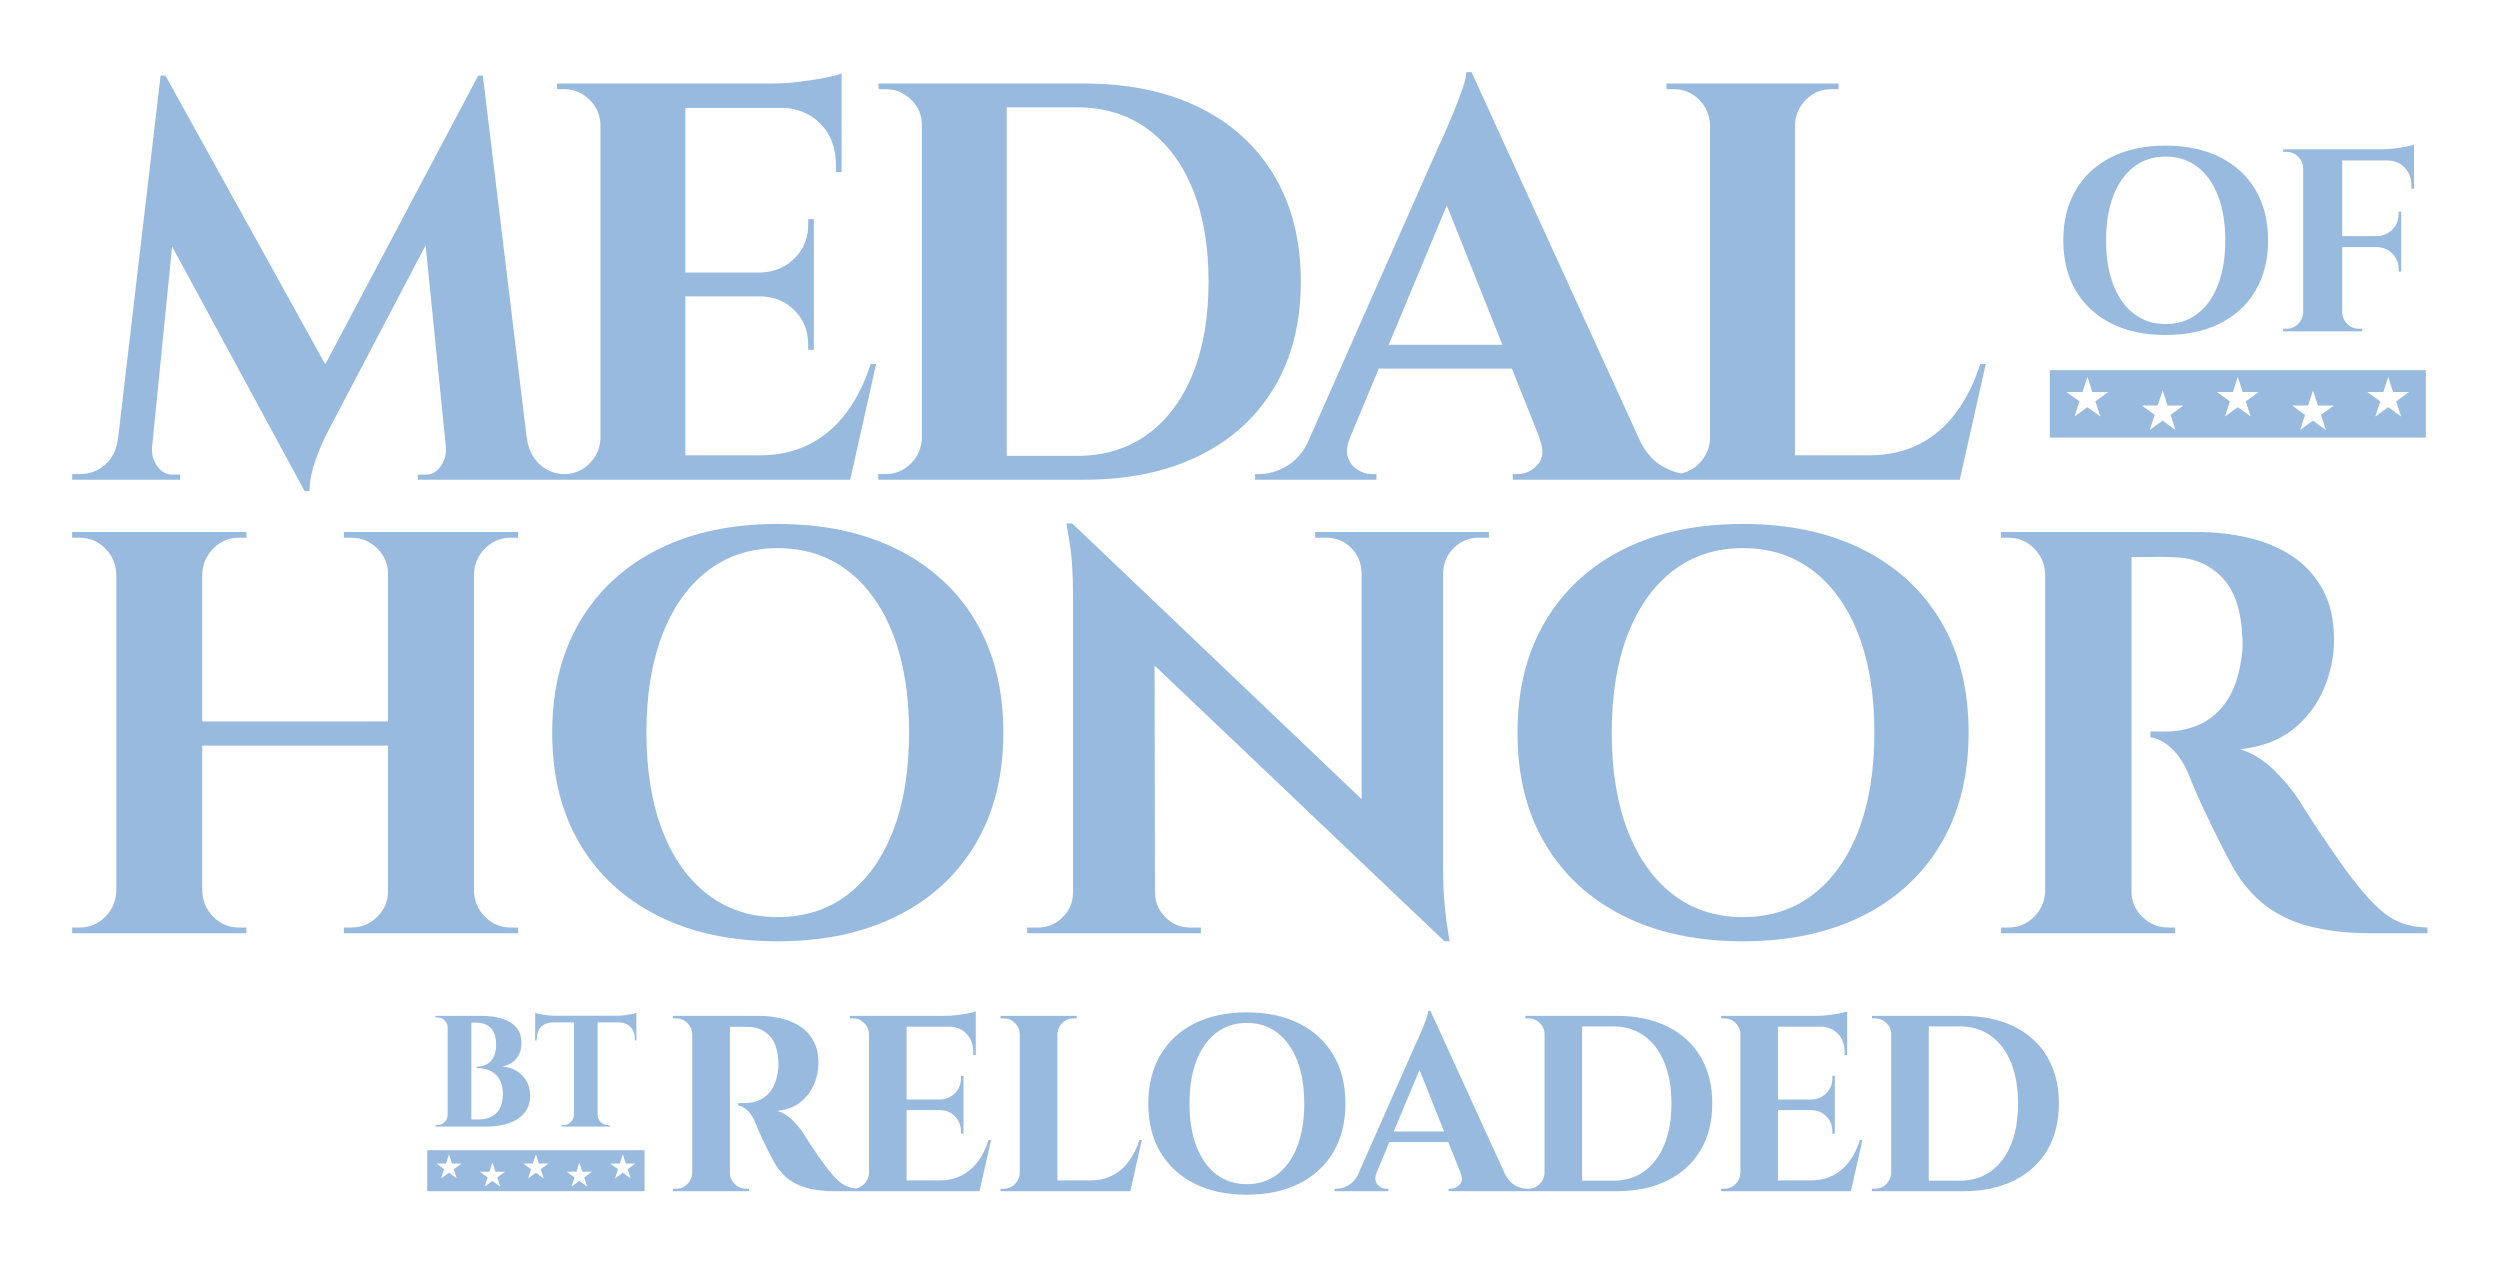
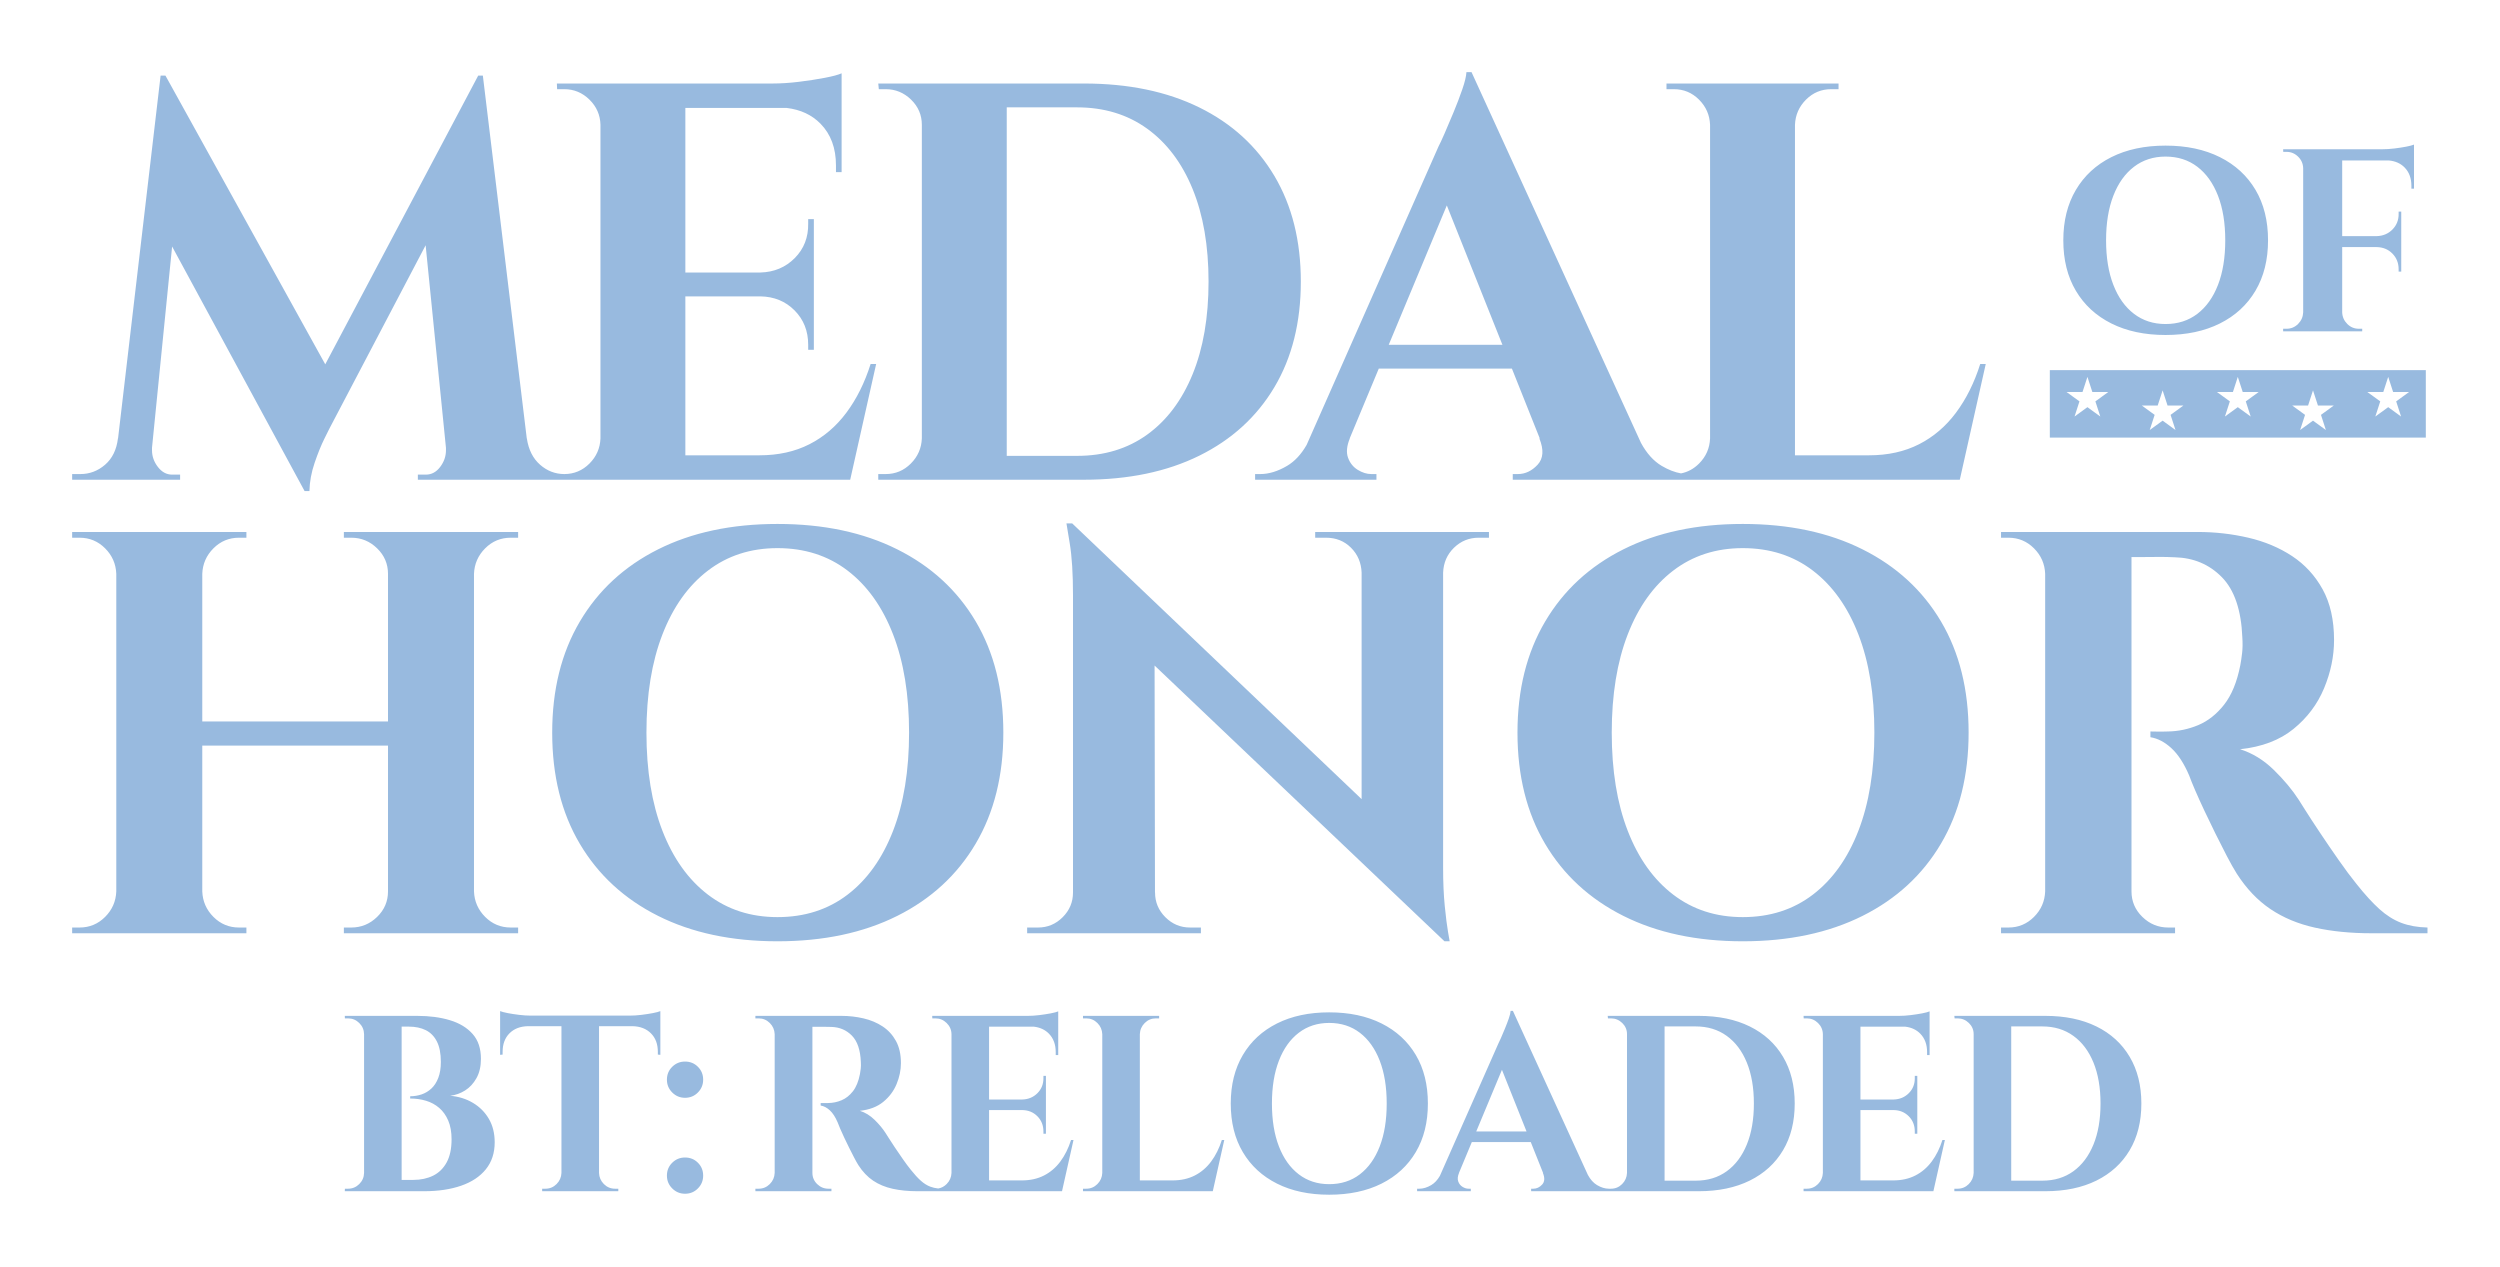
<svg xmlns="http://www.w3.org/2000/svg" viewBox="0 0 1386 702">
-   <path fill="#98badf" d="M431.03 290.48Q469.28 290.48 497.44 304.56Q525.59 318.63 540.92 344.5Q556.25 370.37 556.25 406.16Q556.25 441.77 540.92 467.73Q525.59 493.7 497.44 507.77Q469.28 521.85 431.03 521.85Q392.91 521.85 364.85 507.77Q336.79 493.7 321.46 467.83Q306.14 441.96 306.14 406.16Q306.14 370.56 321.46 344.6Q336.79 318.63 364.85 304.56Q392.91 290.48 431.03 290.48ZM966.19 290.48Q1004.44 290.48 1032.59 304.56Q1060.74 318.63 1076.07 344.5Q1091.4 370.37 1091.4 406.16Q1091.4 441.77 1076.07 467.73Q1060.74 493.7 1032.59 507.77Q1004.44 521.85 966.19 521.85Q928.06 521.85 900 507.77Q871.95 493.7 856.62 467.83Q841.29 441.96 841.29 406.16Q841.29 370.56 856.62 344.6Q871.95 318.63 900 304.56Q928.06 290.48 966.19 290.48ZM600.9 46.3Q637.91 46.3 664.89 59.57Q691.86 72.84 706.52 97.53Q721.18 122.23 721.18 156.13Q721.18 190.03 706.52 214.66Q691.86 239.3 664.89 252.63Q637.91 265.96 600.9 265.96H486.91V262.82H490.99Q499.15 262.82 504.95 257.01Q510.76 251.21 511.07 243.05V69.21Q511.07 61.05 505.11 55.24Q499.15 49.44 490.99 49.44H487.22L486.91 46.3ZM265.12 41.91H267.69L292.04 243.05H292.08Q293.5 252.46 299.41 257.64Q305.28 262.79 312.81 262.82L312.86 262.82L312.9 262.82Q321 262.79 326.78 257.01Q332.58 251.21 332.9 243.05V69.21Q332.7 61.05 326.8 55.24Q320.89 49.44 312.81 49.44H308.86L308.73 46.3H428.31Q435.21 46.3 442.9 45.36Q450.59 44.42 457.18 43.16Q463.77 41.91 466.59 40.65V95.43H463.46V91.69Q463.46 77.3 454.88 68.57Q447.68 61.23 436.14 59.84H379.96V151.08H421.57Q432.98 150.77 440.62 143.08Q448.25 135.38 448.06 123.96V121.48H451.2V193.92H448.06V191.12Q448.06 179.7 440.52 172.1Q432.98 164.5 421.57 164.31H379.96V252.42H421.03Q436.71 252.42 448.74 246.29Q460.78 240.16 469.27 228.74Q477.77 217.33 482.67 201.79H485.74L471.35 265.96H231.66V263.13H236.11Q240.79 263.13 244.01 258.9Q247.24 254.66 247.24 249.64V248.29L235.97 135.97L182.64 237.58L179.89 243.11Q177.14 248.63 174.43 256.58Q171.71 264.52 171.55 272.26H168.87L95.42 136.66L84.27 248.23V249.64Q84.27 254.66 87.55 258.9Q90.83 263.13 95.39 263.13H99.85V265.96H40V262.82H44.56Q52.27 262.82 58.26 257.64Q64.25 252.46 65.39 243.05H65.45L89.04 41.91H91.72L180.32 201.98ZM815.82 40 909.76 245.54Q914.5 254.27 921.23 258.27Q926.7 261.52 931.95 262.45Q937.6 261.35 941.94 257.01Q947.75 251.21 948.06 243.05V69.21Q947.75 61.05 941.94 55.24Q936.14 49.44 927.98 49.44H923.9V46.3H1019.29V49.44H1015.21Q1007.06 49.44 1001.25 55.24Q995.45 61.05 995.13 69.21V252.42H1036.19Q1051.87 252.42 1063.91 246.29Q1075.95 240.16 1084.44 228.74Q1092.94 217.33 1097.84 201.79H1100.9L1086.51 265.96H838.67V262.82H841.49Q847.64 262.82 852.45 257.64Q857.25 252.46 853.42 243.05H853.64L838.21 204.37H764.39L748.27 243.05H748.35Q745.77 249.33 747.34 253.72Q748.91 258.11 752.71 260.47Q756.51 262.82 760.27 262.82H763.1V265.96H695.83V262.82H698.66Q705.87 262.82 713.56 258.27Q719.89 254.53 724.4 246.65L797.57 81.08Q798.52 79.37 800.82 74.11Q803.12 68.86 805.85 62.26Q808.59 55.66 810.69 49.56Q812.8 43.46 812.99 40ZM431.03 508.45Q453.61 508.45 469.93 495.97Q486.25 483.49 495.12 460.62Q503.99 437.75 503.99 406.16Q503.99 374.58 495.12 351.71Q486.25 328.84 469.93 316.36Q453.61 303.88 431.03 303.88Q408.77 303.88 392.45 316.36Q376.13 328.84 367.26 351.71Q358.39 374.58 358.39 406.16Q358.39 437.75 367.26 460.62Q376.13 483.49 392.45 495.97Q408.77 508.45 431.03 508.45ZM966.19 508.45Q988.76 508.45 1005.08 495.97Q1021.41 483.49 1030.28 460.62Q1039.15 437.75 1039.15 406.16Q1039.15 374.58 1030.28 351.71Q1021.41 328.84 1005.08 316.36Q988.76 303.88 966.19 303.88Q943.93 303.88 927.61 316.36Q911.29 328.84 902.42 351.71Q893.55 374.58 893.55 406.16Q893.55 437.75 902.42 460.62Q911.29 483.49 927.61 495.97Q943.93 508.45 966.19 508.45ZM64.47 494.2V318.13Q64.15 309.87 58.27 303.99Q52.39 298.11 44.13 298.11H40V294.93H136.61V298.11H132.48Q124.22 298.11 118.34 303.99Q112.46 309.87 112.14 318.13V399.97H215.11V318.13Q215.11 309.87 209.07 303.99Q203.03 298.11 194.77 298.11H190.64V294.93H287.25V298.11H283.12Q274.86 298.11 268.98 303.99Q263.1 309.87 262.78 318.13V494.2Q263.1 502.46 268.98 508.34Q274.86 514.22 283.12 514.22H287.25V517.4H190.64V514.22H194.77Q203.03 514.22 209.07 508.34Q215.11 502.46 215.11 494.2V413.36H112.14V494.2Q112.46 502.46 118.34 508.34Q124.22 514.22 132.48 514.22H136.61V517.4H40V514.22H44.13Q52.39 514.22 58.27 508.34Q64.15 502.46 64.47 494.2ZM1133.84 494.2V318.13Q1133.52 309.87 1127.64 303.99Q1121.76 298.11 1113.5 298.11H1109.37V294.93H1218.52Q1232.82 294.93 1246.45 298.1Q1260.07 301.27 1270.72 308.28Q1281.37 315.3 1287.68 326.74Q1294 338.19 1294 354.87Q1294 368.2 1288.49 381.51Q1282.98 394.81 1271.51 404.13Q1260.05 413.45 1241.9 415.38Q1252.13 418.57 1260.61 426.85Q1269.08 435.13 1274.43 443.42Q1274.82 443.99 1278.04 449.13Q1281.27 454.27 1286.25 461.72Q1291.22 469.17 1296.54 476.78Q1301.86 484.4 1306.44 490.06Q1313.37 498.79 1319.15 504Q1324.93 509.21 1331.24 511.62Q1337.55 514.02 1345.8 514.22V517.4H1314.81Q1297.49 517.4 1283.47 514.3Q1269.45 511.2 1258.76 504.01Q1248.08 496.82 1240.1 484.41Q1237.6 480.44 1234.56 474.59Q1231.53 468.75 1228.25 462.16Q1224.98 455.57 1222.06 449.33Q1219.13 443.1 1216.93 437.99Q1214.73 432.88 1213.71 430Q1209.41 419.93 1203.83 414.8Q1198.26 409.67 1192.19 408.71V405.53Q1192.96 405.53 1195.86 405.59Q1198.76 405.65 1201.89 405.53Q1210.54 405.4 1218.66 402.02Q1226.77 398.64 1233.04 390.68Q1239.3 382.73 1242.02 368.81Q1242.58 365.89 1243.03 362Q1243.47 358.11 1243.15 353.41Q1242.25 330.64 1231.8 319.99Q1221.35 309.34 1205.67 308.96Q1201.21 308.71 1195.98 308.77Q1190.76 308.84 1186.52 308.84H1181.7V494.2Q1181.7 502.46 1187.74 508.34Q1193.78 514.22 1202.04 514.22H1205.85V517.4H1109.37V514.22H1113.5Q1121.76 514.22 1127.64 508.34Q1133.52 502.46 1133.84 494.2ZM594.42 290.17 754.88 443.04V317.5Q754.57 309.23 749.01 303.67Q743.44 298.11 735.18 298.11H729.14V294.93H825.48V298.11H819.76Q811.82 298.11 806.09 303.67Q800.37 309.23 800.06 317.5V481.17Q800.06 493.07 800.98 502.35Q801.91 511.63 802.8 516.74L803.69 521.85H800.83L640.1 368.97L640.32 494.83H640.36Q640.36 502.78 646.08 508.5Q651.8 514.22 659.75 514.22H665.78V517.4H569.45V514.22H575.48Q583.43 514.22 589.15 508.5Q594.87 502.78 594.87 494.83V329.89Q594.87 312.14 593.05 301.15L591.24 290.17ZM558.14 59.52V252.73H597.09Q619.7 252.73 636.01 240.94Q652.31 229.15 661.17 207.51Q670.02 185.87 670.02 156.13Q670.02 126.38 661.17 104.74Q652.31 83.1 635.94 71.31Q619.58 59.52 597.09 59.52ZM793.03 560.41 834.6 651.37Q836.7 655.24 839.68 657.01Q843.06 659.02 846.26 659.02H847.4Q851.01 659.02 853.58 656.45Q856.15 653.88 856.29 650.27V573.33Q856.29 569.72 853.65 567.15Q851.01 564.59 847.4 564.59H845.74L845.6 563.2H896.05Q912.43 563.2 924.36 569.07Q936.3 574.94 942.79 585.87Q949.28 596.8 949.28 611.8Q949.28 626.81 942.79 637.71Q936.3 648.61 924.36 654.51Q912.43 660.41 896.05 660.41H803.14V659.02H804.39Q807.11 659.02 809.24 656.73Q811.36 654.44 809.67 650.27H809.76L802.94 633.15H770.27L763.13 650.27H763.17Q762.03 653.05 762.72 654.99Q763.42 656.94 765.1 657.98Q766.78 659.02 768.45 659.02H769.69V660.41H739.93V659.02H741.18Q744.37 659.02 747.77 657.01Q750.57 655.35 752.57 651.86L784.95 578.59Q785.37 577.83 786.39 575.51Q787.41 573.18 788.62 570.26Q789.83 567.34 790.76 564.64Q791.69 561.94 791.78 560.41ZM1200.58 80.73Q1217.93 80.73 1230.71 87.12Q1243.49 93.51 1250.44 105.24Q1257.4 116.98 1257.4 133.23Q1257.4 149.38 1250.44 161.17Q1243.49 172.95 1230.71 179.33Q1217.93 185.72 1200.58 185.72Q1183.28 185.72 1170.54 179.33Q1157.81 172.95 1150.86 161.21Q1143.9 149.47 1143.9 133.23Q1143.9 117.07 1150.86 105.29Q1157.81 93.51 1170.54 87.12Q1183.28 80.73 1200.58 80.73ZM691.19 561.25Q707.9 561.25 720.2 567.4Q732.51 573.55 739.21 584.86Q745.9 596.16 745.9 611.8Q745.9 627.36 739.21 638.71Q732.51 650.05 720.2 656.2Q707.9 662.35 691.19 662.35Q674.53 662.35 662.27 656.2Q650.01 650.05 643.31 638.75Q636.61 627.45 636.61 611.8Q636.61 596.24 643.31 584.9Q650.01 573.55 662.27 567.4Q674.53 561.25 691.19 561.25ZM1088.23 563.2Q1104.6 563.2 1116.54 569.07Q1128.48 574.94 1134.97 585.87Q1141.45 596.8 1141.45 611.8Q1141.45 626.81 1134.97 637.71Q1128.48 648.61 1116.54 654.51Q1104.6 660.41 1088.23 660.41H1037.78V659.02H1039.58Q1043.19 659.02 1045.76 656.45Q1048.33 653.88 1048.47 650.27V573.33Q1048.47 569.72 1045.83 567.15Q1043.19 564.59 1039.58 564.59H1037.92L1037.78 563.2ZM1136.42 205.2H1344.87V242.59H1136.42ZM549.43 632.01 543.07 660.41H462.85Q455.28 660.41 449.15 659.05Q443.02 657.7 438.35 654.56Q433.68 651.42 430.2 645.99Q429.11 644.26 427.78 641.7Q426.45 639.15 425.02 636.27Q423.59 633.39 422.31 630.67Q421.04 627.94 420.07 625.71Q419.11 623.48 418.67 622.22Q416.79 617.82 414.35 615.58Q411.92 613.33 409.26 612.91V611.52Q409.6 611.52 410.87 611.55Q412.13 611.58 413.5 611.52Q417.28 611.47 420.83 609.99Q424.38 608.51 427.11 605.04Q429.85 601.56 431.04 595.48Q431.28 594.21 431.48 592.5Q431.67 590.8 431.53 588.75Q431.14 578.8 426.57 574.15Q422 569.49 415.15 569.33Q413.21 569.22 410.92 569.25Q408.64 569.27 406.79 569.27H404.68V650.27Q404.68 653.88 407.32 656.45Q409.96 659.02 413.57 659.02H415.23V660.41H373.07V659.02H374.88Q378.49 659.02 381.06 656.45Q383.63 653.88 383.77 650.27V573.33Q383.63 569.72 381.06 567.15Q378.49 564.59 374.88 564.59H373.07V563.2H420.77Q427.02 563.2 432.97 564.58Q438.93 565.96 443.58 569.03Q448.23 572.09 450.99 577.1Q453.75 582.1 453.75 589.39Q453.75 595.21 451.34 601.03Q448.94 606.84 443.93 610.91Q438.92 614.99 430.99 615.83Q435.45 617.22 439.16 620.84Q442.86 624.46 445.2 628.08Q445.37 628.33 446.78 630.58Q448.19 632.82 450.36 636.08Q452.54 639.33 454.86 642.66Q457.19 645.99 459.19 648.46Q462.22 652.28 464.74 654.55Q467.27 656.83 470.02 657.88Q472.01 658.64 474.44 658.9Q477.08 658.46 479.09 656.45Q481.65 653.88 481.79 650.27V573.33Q481.71 569.72 479.1 567.15Q476.48 564.59 472.91 564.59H471.16L471.1 563.2H524.02Q527.08 563.2 530.48 562.78Q533.88 562.36 536.8 561.81Q539.71 561.25 540.96 560.7V584.94H539.57V583.28Q539.57 576.92 535.78 573.05Q532.59 569.8 527.48 569.19H502.62V609.57H521.03Q526.09 609.43 529.47 606.03Q532.84 602.62 532.76 597.57V596.47H534.15V628.53H532.76V627.29Q532.76 622.23 529.42 618.87Q526.09 615.51 521.03 615.42H502.62V654.42H520.8Q527.74 654.42 533.06 651.7Q538.39 648.99 542.15 643.94Q545.91 638.89 548.08 632.01ZM1200.58 179.64Q1210.82 179.64 1218.23 173.98Q1225.63 168.32 1229.66 157.94Q1233.68 147.56 1233.68 133.23Q1233.68 118.89 1229.66 108.51Q1225.63 98.14 1218.23 92.47Q1210.82 86.81 1200.58 86.81Q1190.48 86.81 1183.07 92.47Q1175.66 98.14 1171.64 108.51Q1167.61 118.89 1167.61 133.23Q1167.61 147.56 1171.64 157.94Q1175.66 168.32 1183.07 173.98Q1190.48 179.64 1200.58 179.64ZM691.19 656.5Q701.05 656.5 708.18 651.05Q715.32 645.59 719.19 635.6Q723.07 625.61 723.07 611.8Q723.07 598 719.19 588.01Q715.32 578.01 708.18 572.56Q701.05 567.11 691.19 567.11Q681.46 567.11 674.33 572.56Q667.2 578.01 663.32 588.01Q659.45 598 659.45 611.8Q659.45 625.61 663.32 635.6Q667.2 645.59 674.33 651.05Q681.46 656.5 691.19 656.5ZM877.12 569.05V654.56H894.36Q904.37 654.56 911.58 649.34Q918.8 644.12 922.72 634.54Q926.64 624.97 926.64 611.8Q926.64 598.64 922.72 589.06Q918.8 579.48 911.56 574.27Q904.31 569.05 894.36 569.05ZM1069.3 569.05V654.56H1086.54Q1096.54 654.56 1103.76 649.34Q1110.98 644.12 1114.9 634.54Q1118.81 624.97 1118.81 611.8Q1118.81 598.64 1114.9 589.06Q1110.98 579.48 1103.73 574.27Q1096.49 569.05 1086.54 569.05ZM1032.52 632.01 1026.15 660.41H954.19V659.02H955.99Q959.6 659.02 962.17 656.45Q964.74 653.88 964.88 650.27V573.33Q964.8 569.72 962.18 567.15Q959.57 564.59 955.99 564.59H954.24L954.19 563.2H1007.11Q1010.16 563.2 1013.56 562.78Q1016.97 562.36 1019.88 561.81Q1022.8 561.25 1024.05 560.7V584.94H1022.66V583.28Q1022.66 576.92 1018.87 573.05Q1015.68 569.8 1010.57 569.19H985.71V609.57H1004.12Q1009.17 609.43 1012.55 606.03Q1015.93 602.62 1015.85 597.57V596.47H1017.23V628.53H1015.85V627.29Q1015.85 622.23 1012.51 618.87Q1009.17 615.51 1004.12 615.42H985.71V654.42H1003.88Q1010.82 654.42 1016.15 651.7Q1021.47 648.99 1025.23 643.94Q1028.99 638.89 1031.16 632.01ZM1331.25 117.3V150.59H1329.8V149.31Q1329.8 144.06 1326.34 140.57Q1322.88 137.07 1317.63 136.99H1298.51V173.17Q1298.65 176.92 1301.32 179.59Q1303.99 182.26 1307.74 182.26H1309.61V183.7H1265.77V182.26H1267.65Q1271.4 182.26 1274.07 179.59Q1276.73 176.92 1276.88 173.17V93.28Q1276.79 89.53 1274.08 86.86Q1271.36 84.19 1267.65 84.19H1265.83L1265.77 82.75H1320.73Q1323.9 82.75 1327.43 82.32Q1330.97 81.89 1334 81.31Q1337.02 80.73 1338.32 80.16V104.6H1336.88V103.04Q1336.88 96.66 1333.08 92.82Q1329.78 89.48 1324.46 88.97H1298.51V130.91H1317.63Q1322.88 130.77 1326.38 127.23Q1329.89 123.69 1329.8 118.45V117.3ZM236.87 637.67H357.35V660.41H236.87ZM633.02 632.01 626.66 660.41H554.69V659.02H556.5Q560.11 659.02 562.68 656.45Q565.25 653.88 565.38 650.27V573.33Q565.25 569.72 562.68 567.15Q560.11 564.59 556.5 564.59H554.69V563.2H596.91V564.59H595.1Q591.49 564.59 588.92 567.15Q586.35 569.72 586.22 573.33V654.42H604.39Q611.33 654.42 616.65 651.7Q621.98 648.99 625.74 643.94Q629.5 638.89 631.67 632.01ZM248.17 618.19V569.6Q248.12 567.32 246.48 565.7Q244.84 564.07 242.56 564.07H241.45L241.42 563.2H266.8Q273.21 563.2 278.24 564.72Q283.26 566.24 286.17 569.53Q289.08 572.82 289.08 578.22Q289.08 582.22 287.52 585.01Q285.96 587.8 283.53 589.32Q281.09 590.85 278.32 591.18Q282.75 591.56 286.29 593.66Q289.83 595.76 291.86 599.26Q293.9 602.76 293.9 607.46Q293.9 613.07 290.82 616.9Q287.73 620.74 282.16 622.67Q276.6 624.59 269.21 624.59H241.42L241.45 623.72H242.56Q244.84 623.72 246.48 622.09Q248.12 620.47 248.17 618.19ZM802.12 113.88 769.91 191.15H832.94ZM352.8 561.53V576.84L351.93 576.75V575.8Q351.93 571.74 349.51 569.32Q347.1 566.89 343.03 566.81H331.33V618.19Q331.42 620.47 333.04 622.09Q334.66 623.72 336.94 623.72H338.08V624.59H311.42V623.72H312.56Q314.84 623.72 316.46 622.09Q318.09 620.47 318.17 618.19V566.81H306.48Q302.37 566.89 299.97 569.32Q297.57 571.74 297.57 575.8V576.75L296.7 576.84V561.53Q297.57 561.88 299.37 562.23Q301.17 562.58 303.36 562.85Q305.56 563.11 307.4 563.11H342.1Q344.03 563.11 346.18 562.85Q348.33 562.58 350.17 562.23Q352.02 561.88 352.8 561.53ZM261.32 566.96V620.64H265.39Q269.32 620.64 272.34 619.15Q275.36 617.66 277.08 614.5Q278.8 611.34 278.8 606.42Q278.8 602.58 277.64 599.85Q276.47 597.13 274.47 595.42Q272.48 593.71 269.86 592.92Q267.25 592.14 264.31 592.14V591.35Q266.38 591.35 268.3 590.7Q270.22 590.05 271.73 588.65Q273.24 587.26 274.15 584.94Q275.05 582.61 275.05 579.31Q275.05 574.88 273.66 572.16Q272.26 569.43 269.76 568.2Q267.25 566.96 263.84 566.96ZM786.96 593.1 772.71 627.3H800.6ZM1198.96 216.42 1196.23 224.81 1187.4 224.81 1194.54 230 1191.81 238.4 1198.96 233.21 1206.1 238.4 1203.37 230 1210.51 224.81 1201.68 224.81ZM1282.33 216.42 1279.6 224.81 1270.78 224.81 1277.92 230 1275.19 238.4 1282.33 233.21 1289.47 238.4 1286.75 230 1293.89 224.81 1285.06 224.81ZM1157.27 208.94 1154.54 217.34 1145.71 217.34 1152.85 222.52 1150.13 230.92 1157.27 225.73 1164.41 230.92 1161.68 222.52 1168.82 217.34 1160 217.34ZM1324.02 208.94 1321.29 217.34 1312.46 217.34 1319.61 222.52 1316.88 230.92 1324.02 225.73 1331.16 230.92 1328.44 222.52 1335.58 217.34 1326.75 217.34ZM1240.64 208.94 1237.92 217.34 1229.09 217.34 1236.23 222.52 1233.5 230.92 1240.64 225.73 1247.79 230.92 1245.06 222.52 1252.2 217.34 1243.37 217.34ZM273.01 644.49 271.35 649.6 265.98 649.6 270.33 652.75 268.67 657.86 273.01 654.7 277.36 657.86 275.7 652.75 280.04 649.6 274.67 649.6ZM321.21 644.49 319.55 649.6 314.18 649.6 318.52 652.75 316.86 657.86 321.21 654.7 325.55 657.86 323.89 652.75 328.24 649.6 322.87 649.6ZM248.92 639.94 247.26 645.05 241.89 645.05 246.23 648.2 244.57 653.31 248.92 650.16 253.26 653.31 251.6 648.2 255.94 645.05 250.58 645.05ZM297.11 639.94 295.45 645.05 290.08 645.05 294.43 648.2 292.77 653.31 297.11 650.16 301.45 653.31 299.79 648.2 304.14 645.05 298.77 645.05ZM345.3 639.94 343.64 645.05 338.28 645.05 342.62 648.2 340.96 653.31 345.3 650.16 349.65 653.31 347.99 648.2 352.33 645.05 346.96 645.05Z" />
+   <path fill="#98badf" d="M431.03 290.48Q469.28 290.48 497.44 304.56Q525.59 318.63 540.92 344.5Q556.25 370.37 556.25 406.16Q556.25 441.77 540.92 467.73Q525.59 493.7 497.44 507.77Q469.28 521.85 431.03 521.85Q392.91 521.85 364.85 507.77Q336.79 493.7 321.46 467.83Q306.14 441.96 306.14 406.16Q306.14 370.56 321.46 344.6Q336.79 318.63 364.85 304.56Q392.91 290.48 431.03 290.48ZM966.19 290.48Q1004.44 290.48 1032.59 304.56Q1060.74 318.63 1076.07 344.5Q1091.4 370.37 1091.4 406.16Q1091.4 441.77 1076.07 467.73Q1060.74 493.7 1032.59 507.77Q1004.44 521.85 966.19 521.85Q928.06 521.85 900 507.77Q871.95 493.7 856.62 467.83Q841.29 441.96 841.29 406.16Q841.29 370.56 856.62 344.6Q871.95 318.63 900 304.56Q928.06 290.48 966.19 290.48ZM600.9 46.3Q637.91 46.3 664.89 59.57Q691.86 72.84 706.52 97.53Q721.18 122.23 721.18 156.13Q721.18 190.03 706.52 214.66Q691.86 239.3 664.89 252.63Q637.91 265.96 600.9 265.96H486.91V262.82H490.99Q499.15 262.82 504.95 257.01Q510.76 251.21 511.07 243.05V69.21Q511.07 61.05 505.11 55.24Q499.15 49.44 490.99 49.44H487.22L486.91 46.3ZM265.12 41.91H267.69L292.04 243.05H292.08Q293.5 252.46 299.41 257.64Q305.28 262.79 312.81 262.82L312.86 262.82L312.9 262.82Q321 262.79 326.78 257.01Q332.58 251.21 332.9 243.05V69.21Q332.7 61.05 326.8 55.24Q320.89 49.44 312.81 49.44H308.86L308.73 46.3H428.31Q435.21 46.3 442.9 45.36Q450.59 44.42 457.18 43.16Q463.77 41.91 466.59 40.65V95.43H463.46V91.69Q463.46 77.3 454.88 68.57Q447.68 61.23 436.14 59.84H379.96V151.08H421.57Q432.98 150.77 440.62 143.08Q448.25 135.38 448.06 123.96V121.48H451.2V193.92H448.06V191.12Q448.06 179.7 440.52 172.1Q432.98 164.5 421.57 164.31H379.96V252.42H421.03Q436.71 252.42 448.74 246.29Q460.78 240.16 469.27 228.74Q477.77 217.33 482.67 201.79H485.74L471.35 265.96H231.66V263.13H236.11Q240.79 263.13 244.01 258.9Q247.24 254.66 247.24 249.64V248.29L235.97 135.97L182.64 237.58L179.89 243.11Q177.14 248.63 174.43 256.58Q171.71 264.52 171.55 272.26H168.87L95.42 136.66L84.27 248.23V249.64Q84.27 254.66 87.55 258.9Q90.83 263.13 95.39 263.13H99.85V265.96H40V262.82H44.56Q52.27 262.82 58.26 257.64Q64.25 252.46 65.39 243.05H65.45L89.04 41.91H91.72L180.32 201.98ZM815.82 40 909.76 245.54Q914.5 254.27 921.23 258.27Q926.7 261.52 931.95 262.45Q937.6 261.35 941.94 257.01Q947.75 251.21 948.06 243.05V69.21Q947.75 61.05 941.94 55.24Q936.14 49.44 927.98 49.44H923.9V46.3H1019.29V49.44H1015.21Q1007.06 49.44 1001.25 55.24Q995.45 61.05 995.13 69.21V252.42H1036.19Q1051.87 252.42 1063.91 246.29Q1075.95 240.16 1084.44 228.74Q1092.94 217.33 1097.84 201.79H1100.9L1086.51 265.96H838.67V262.82H841.49Q847.64 262.82 852.45 257.64Q857.25 252.46 853.42 243.05H853.64L838.21 204.37H764.39L748.27 243.05H748.35Q745.77 249.33 747.34 253.72Q748.91 258.11 752.71 260.47Q756.51 262.82 760.27 262.82H763.1V265.96H695.83V262.82H698.66Q705.87 262.82 713.56 258.27Q719.89 254.53 724.4 246.65L797.57 81.08Q798.52 79.37 800.82 74.11Q803.12 68.86 805.85 62.26Q808.59 55.66 810.69 49.56Q812.8 43.46 812.99 40ZM431.03 508.45Q453.61 508.45 469.93 495.97Q486.25 483.49 495.12 460.62Q503.99 437.75 503.99 406.16Q503.99 374.58 495.12 351.71Q486.25 328.84 469.93 316.36Q453.61 303.88 431.03 303.88Q408.77 303.88 392.45 316.36Q376.13 328.84 367.26 351.71Q358.39 374.58 358.39 406.16Q358.39 437.75 367.26 460.62Q376.13 483.49 392.45 495.97Q408.77 508.45 431.03 508.45ZM966.19 508.45Q988.76 508.45 1005.08 495.97Q1021.41 483.49 1030.28 460.62Q1039.15 437.75 1039.15 406.16Q1039.15 374.58 1030.28 351.71Q1021.41 328.84 1005.08 316.36Q988.76 303.88 966.19 303.88Q943.93 303.88 927.61 316.36Q911.29 328.84 902.42 351.71Q893.55 374.58 893.55 406.16Q893.55 437.75 902.42 460.62Q911.29 483.49 927.61 495.97Q943.93 508.45 966.19 508.45ZM64.47 494.2V318.13Q64.15 309.87 58.27 303.99Q52.39 298.11 44.13 298.11H40V294.93H136.61V298.11H132.48Q124.22 298.11 118.34 303.99Q112.46 309.87 112.14 318.13V399.97H215.11V318.13Q215.11 309.87 209.07 303.99Q203.03 298.11 194.77 298.11H190.64V294.93H287.25V298.11H283.12Q274.86 298.11 268.98 303.99Q263.1 309.87 262.78 318.13V494.2Q263.1 502.46 268.98 508.34Q274.86 514.22 283.12 514.22H287.25V517.4H190.64V514.22H194.77Q203.03 514.22 209.07 508.34Q215.11 502.46 215.11 494.2V413.36H112.14V494.2Q112.46 502.46 118.34 508.34Q124.22 514.22 132.48 514.22H136.61V517.4H40V514.22H44.13Q52.39 514.22 58.27 508.34Q64.15 502.46 64.47 494.2ZM1133.84 494.2V318.13Q1133.52 309.87 1127.64 303.99Q1121.76 298.11 1113.5 298.11H1109.37V294.93H1218.52Q1232.82 294.93 1246.45 298.1Q1260.07 301.27 1270.72 308.28Q1281.37 315.3 1287.68 326.74Q1294 338.19 1294 354.87Q1294 368.2 1288.49 381.51Q1282.98 394.81 1271.51 404.13Q1260.05 413.45 1241.9 415.38Q1252.13 418.57 1260.61 426.85Q1269.08 435.13 1274.43 443.42Q1274.82 443.99 1278.04 449.13Q1281.27 454.27 1286.25 461.72Q1291.22 469.17 1296.54 476.78Q1301.86 484.4 1306.44 490.06Q1313.37 498.79 1319.15 504Q1324.93 509.21 1331.24 511.62Q1337.55 514.02 1345.8 514.22V517.4H1314.81Q1297.49 517.4 1283.47 514.3Q1269.45 511.2 1258.76 504.01Q1248.08 496.82 1240.1 484.41Q1237.6 480.44 1234.56 474.59Q1231.53 468.75 1228.25 462.16Q1224.98 455.57 1222.06 449.33Q1219.13 443.1 1216.93 437.99Q1214.73 432.88 1213.71 430Q1209.41 419.93 1203.83 414.8Q1198.26 409.67 1192.19 408.71V405.53Q1192.96 405.53 1195.86 405.59Q1198.76 405.65 1201.89 405.53Q1210.54 405.4 1218.66 402.02Q1226.77 398.64 1233.04 390.68Q1239.3 382.73 1242.02 368.81Q1242.58 365.89 1243.03 362Q1243.47 358.11 1243.15 353.41Q1242.25 330.64 1231.8 319.99Q1221.35 309.34 1205.67 308.96Q1201.21 308.71 1195.98 308.77Q1190.76 308.84 1186.52 308.84H1181.7V494.2Q1181.7 502.46 1187.74 508.34Q1193.78 514.22 1202.04 514.22H1205.85V517.4H1109.37V514.22H1113.5Q1121.76 514.22 1127.64 508.34Q1133.52 502.46 1133.84 494.2ZM594.42 290.17 754.88 443.04V317.5Q754.57 309.23 749.01 303.67Q743.44 298.11 735.18 298.11H729.14V294.93H825.48V298.11H819.76Q811.82 298.11 806.09 303.67Q800.37 309.23 800.06 317.5V481.17Q800.06 493.07 800.98 502.35Q801.91 511.63 802.8 516.74L803.69 521.85H800.83L640.1 368.97L640.32 494.83H640.36Q640.36 502.78 646.08 508.5Q651.8 514.22 659.75 514.22H665.78V517.4H569.45V514.22H575.48Q583.43 514.22 589.15 508.5Q594.87 502.78 594.87 494.83V329.89Q594.87 312.14 593.05 301.15L591.24 290.17ZM558.14 59.52V252.73H597.09Q619.7 252.73 636.01 240.94Q652.31 229.15 661.17 207.51Q670.02 185.87 670.02 156.13Q670.02 126.38 661.17 104.74Q652.31 83.1 635.94 71.31Q619.58 59.52 597.09 59.52ZM838.74 560.41 880.32 651.37Q882.42 655.24 885.39 657.01Q888.78 659.02 891.97 659.02H893.12Q896.73 659.02 899.3 656.45Q901.87 653.88 902.01 650.27V573.33Q902.01 569.72 899.37 567.15Q896.73 564.59 893.12 564.59H891.45L891.31 563.2H941.77Q958.14 563.2 970.08 569.07Q982.02 574.94 988.51 585.87Q994.99 596.8 994.99 611.8Q994.99 626.81 988.51 637.71Q982.02 648.61 970.08 654.51Q958.14 660.41 941.77 660.41H848.86V659.02H850.11Q852.83 659.02 854.95 656.73Q857.08 654.44 855.38 650.27H855.48L848.65 633.15H815.98L808.85 650.27H808.88Q807.74 653.05 808.44 654.99Q809.13 656.94 810.81 657.98Q812.5 659.02 814.16 659.02H815.41V660.41H785.64V659.02H786.89Q790.09 659.02 793.49 657.01Q796.29 655.35 798.29 651.86L830.67 578.59Q831.09 577.83 832.11 575.51Q833.12 573.18 834.33 570.26Q835.54 567.34 836.48 564.64Q837.41 561.94 837.49 560.41ZM1200.58 80.73Q1217.93 80.73 1230.71 87.12Q1243.49 93.51 1250.44 105.24Q1257.4 116.98 1257.4 133.23Q1257.4 149.38 1250.44 161.17Q1243.49 172.95 1230.71 179.33Q1217.93 185.72 1200.58 185.72Q1183.28 185.72 1170.54 179.33Q1157.81 172.95 1150.86 161.21Q1143.9 149.47 1143.9 133.23Q1143.9 117.07 1150.86 105.29Q1157.81 93.51 1170.54 87.12Q1183.28 80.73 1200.58 80.73ZM736.9 561.25Q753.62 561.25 765.92 567.4Q778.22 573.55 784.92 584.86Q791.62 596.16 791.62 611.8Q791.62 627.36 784.92 638.71Q778.22 650.05 765.92 656.2Q753.62 662.35 736.9 662.35Q720.24 662.35 707.98 656.2Q695.72 650.05 689.03 638.75Q682.33 627.45 682.33 611.8Q682.33 596.24 689.03 584.9Q695.72 573.55 707.98 567.4Q720.24 561.25 736.9 561.25ZM1133.94 563.2Q1150.32 563.2 1162.26 569.07Q1174.2 574.94 1180.68 585.87Q1187.17 596.8 1187.17 611.8Q1187.17 626.81 1180.68 637.71Q1174.2 648.61 1162.26 654.51Q1150.32 660.41 1133.94 660.41H1083.49V659.02H1085.3Q1088.91 659.02 1091.48 656.45Q1094.05 653.88 1094.19 650.27V573.33Q1094.19 569.72 1091.55 567.15Q1088.91 564.59 1085.3 564.59H1083.63L1083.49 563.2ZM1136.42 205.2H1344.87V242.59H1136.42ZM595.15 632.01 588.78 660.41H508.56Q501 660.41 494.87 659.05Q488.74 657.7 484.07 654.56Q479.4 651.42 475.91 645.99Q474.82 644.26 473.5 641.7Q472.17 639.15 470.74 636.27Q469.31 633.39 468.03 630.67Q466.75 627.94 465.79 625.71Q464.83 623.48 464.38 622.22Q462.5 617.82 460.07 615.58Q457.63 613.33 454.98 612.91V611.52Q455.32 611.52 456.58 611.55Q457.85 611.58 459.22 611.52Q463 611.47 466.55 609.99Q470.09 608.51 472.83 605.04Q475.57 601.56 476.75 595.48Q477 594.21 477.19 592.5Q477.39 590.8 477.25 588.75Q476.86 578.8 472.29 574.15Q467.72 569.49 460.87 569.33Q458.92 569.22 456.64 569.25Q454.35 569.27 452.5 569.27H450.4V650.27Q450.4 653.88 453.03 656.45Q455.67 659.02 459.28 659.02H460.95V660.41H418.79V659.02H420.59Q424.2 659.02 426.77 656.45Q429.34 653.88 429.48 650.27V573.33Q429.34 569.72 426.77 567.15Q424.2 564.59 420.59 564.59H418.79V563.2H466.49Q472.73 563.2 478.69 564.58Q484.64 565.96 489.3 569.03Q493.95 572.09 496.71 577.1Q499.47 582.1 499.47 589.39Q499.47 595.21 497.06 601.03Q494.65 606.84 489.64 610.91Q484.63 614.99 476.7 615.83Q481.17 617.22 484.88 620.84Q488.58 624.46 490.92 628.08Q491.09 628.33 492.5 630.58Q493.91 632.82 496.08 636.08Q498.25 639.33 500.58 642.66Q502.9 645.99 504.9 648.46Q507.93 652.28 510.46 654.55Q512.98 656.83 515.74 657.88Q517.73 658.64 520.15 658.9Q522.8 658.46 524.8 656.45Q527.37 653.88 527.51 650.27V573.33Q527.43 569.72 524.81 567.15Q522.2 564.59 518.62 564.59H516.87L516.82 563.2H569.74Q572.79 563.2 576.19 562.78Q579.6 562.36 582.51 561.81Q585.43 561.25 586.68 560.7V584.94H585.29V583.28Q585.29 576.92 581.5 573.05Q578.31 569.8 573.2 569.19H548.34V609.57H566.75Q571.81 609.43 575.18 606.03Q578.56 602.62 578.48 597.57V596.47H579.86V628.53H578.48V627.29Q578.48 622.23 575.14 618.87Q571.81 615.51 566.75 615.42H548.34V654.42H566.51Q573.45 654.42 578.78 651.7Q584.11 648.99 587.86 643.94Q591.62 638.89 593.79 632.01ZM201.84 650.27V573.33Q201.76 569.72 199.16 567.15Q196.57 564.59 192.96 564.59H191.21L191.15 563.2H231.35Q241.49 563.2 249.45 565.61Q257.41 568.02 262.02 573.23Q266.63 578.43 266.63 586.98Q266.63 593.32 264.15 597.73Q261.68 602.15 257.83 604.56Q253.97 606.98 249.58 607.5Q256.6 608.1 262.2 611.43Q267.8 614.76 271.03 620.3Q274.26 625.84 274.26 633.29Q274.26 642.16 269.37 648.23Q264.48 654.3 255.67 657.35Q246.86 660.41 235.15 660.41H191.15L191.21 659.02H192.96Q196.57 659.02 199.16 656.45Q201.76 653.88 201.84 650.27ZM1200.58 179.64Q1210.82 179.64 1218.23 173.98Q1225.63 168.32 1229.66 157.94Q1233.68 147.56 1233.68 133.23Q1233.68 118.89 1229.66 108.51Q1225.63 98.14 1218.23 92.47Q1210.82 86.81 1200.58 86.81Q1190.48 86.81 1183.07 92.47Q1175.66 98.14 1171.64 108.51Q1167.61 118.89 1167.61 133.23Q1167.61 147.56 1171.64 157.94Q1175.66 168.32 1183.07 173.98Q1190.48 179.64 1200.58 179.64ZM736.9 656.5Q746.77 656.5 753.9 651.05Q761.03 645.59 764.91 635.6Q768.79 625.61 768.79 611.8Q768.79 598 764.91 588.01Q761.03 578.01 753.9 572.56Q746.77 567.11 736.9 567.11Q727.18 567.11 720.05 572.56Q712.91 578.01 709.04 588.01Q705.16 598 705.16 611.8Q705.16 625.61 709.04 635.6Q712.91 645.59 720.05 651.05Q727.18 656.5 736.9 656.5ZM1115.02 569.05V654.56H1132.26Q1142.26 654.56 1149.48 649.34Q1156.69 644.12 1160.61 634.54Q1164.53 624.97 1164.53 611.8Q1164.53 598.64 1160.61 589.06Q1156.69 579.48 1149.45 574.27Q1142.21 569.05 1132.26 569.05ZM922.84 569.05V654.56H940.08Q950.08 654.56 957.3 649.34Q964.52 644.12 968.43 634.54Q972.35 624.97 972.35 611.8Q972.35 598.64 968.43 589.06Q964.52 579.48 957.27 574.27Q950.03 569.05 940.08 569.05ZM1078.24 632.01 1071.87 660.41H999.9V659.02H1001.71Q1005.32 659.02 1007.89 656.45Q1010.46 653.88 1010.6 650.27V573.33Q1010.51 569.72 1007.9 567.15Q1005.28 564.59 1001.71 564.59H999.96L999.9 563.2H1052.82Q1055.88 563.2 1059.28 562.78Q1062.68 562.36 1065.6 561.81Q1068.52 561.25 1069.77 560.7V584.94H1068.38V583.28Q1068.38 576.92 1064.58 573.05Q1061.39 569.8 1056.29 569.19H1031.43V609.57H1049.84Q1054.89 609.43 1058.27 606.03Q1061.65 602.62 1061.56 597.57V596.47H1062.95V628.53H1061.56V627.29Q1061.56 622.23 1058.23 618.87Q1054.89 615.51 1049.84 615.42H1031.43V654.42H1049.6Q1056.54 654.42 1061.86 651.7Q1067.19 648.99 1070.95 643.94Q1074.71 638.89 1076.88 632.01ZM1331.25 117.3V150.59H1329.8V149.31Q1329.8 144.06 1326.34 140.57Q1322.88 137.07 1317.63 136.99H1298.51V173.17Q1298.65 176.92 1301.32 179.59Q1303.99 182.26 1307.74 182.26H1309.61V183.7H1265.77V182.26H1267.65Q1271.4 182.26 1274.07 179.59Q1276.73 176.92 1276.88 173.17V93.28Q1276.79 89.53 1274.08 86.86Q1271.36 84.19 1267.65 84.19H1265.83L1265.77 82.75H1320.73Q1323.9 82.75 1327.43 82.32Q1330.97 81.89 1334 81.31Q1337.02 80.73 1338.32 80.16V104.6H1336.88V103.04Q1336.88 96.66 1333.08 92.82Q1329.78 89.48 1324.46 88.97H1298.51V130.91H1317.63Q1322.88 130.77 1326.38 127.23Q1329.89 123.69 1329.8 118.45V117.3ZM366.1 560.56V584.8L364.71 584.66V583.14Q364.71 576.72 360.89 572.89Q357.07 569.05 350.62 568.91H332.1V650.27Q332.23 653.88 334.8 656.45Q337.37 659.02 340.98 659.02H342.79V660.41H300.57V659.02H302.38Q305.99 659.02 308.56 656.45Q311.13 653.88 311.27 650.27V568.91H292.75Q286.24 569.05 282.44 572.89Q278.65 576.72 278.65 583.14V584.66L277.26 584.8V560.56Q278.65 561.11 281.5 561.67Q284.34 562.22 287.82 562.64Q291.29 563.06 294.2 563.06H349.16Q352.21 563.06 355.61 562.64Q359.02 562.22 361.93 561.67Q364.85 561.11 366.1 560.56ZM678.74 632.01 672.37 660.41H600.41V659.02H602.21Q605.82 659.02 608.39 656.45Q610.96 653.88 611.1 650.27V573.33Q610.96 569.72 608.39 567.15Q605.82 564.59 602.21 564.59H600.41V563.2H642.62V564.59H640.82Q637.21 564.59 634.64 567.15Q632.07 569.72 631.93 573.33V654.42H650.1Q657.04 654.42 662.37 651.7Q667.7 648.99 671.46 643.94Q675.22 638.89 677.39 632.01ZM802.12 113.88 769.91 191.15H832.94ZM222.67 569.16V654.14H229.12Q235.33 654.14 240.12 651.79Q244.9 649.43 247.63 644.43Q250.35 639.43 250.35 631.64Q250.35 625.55 248.5 621.24Q246.65 616.93 243.49 614.22Q240.33 611.5 236.19 610.26Q232.06 609.02 227.4 609.02V607.77Q230.67 607.77 233.72 606.74Q236.76 605.71 239.15 603.5Q241.54 601.29 242.97 597.62Q244.41 593.94 244.41 588.71Q244.41 581.7 242.2 577.38Q239.99 573.07 236.03 571.11Q232.06 569.16 226.66 569.16ZM832.68 593.1 818.42 627.3H846.32ZM379.78 608.62Q375.63 608.62 372.68 605.67Q369.74 602.73 369.74 598.57Q369.74 594.33 372.68 591.43Q375.63 588.53 379.78 588.53Q384.02 588.53 386.92 591.43Q389.83 594.33 389.83 598.57Q389.83 602.73 386.92 605.67Q384.02 608.62 379.78 608.62ZM379.78 661.81Q375.63 661.81 372.68 658.86Q369.74 655.92 369.74 651.76Q369.74 647.52 372.68 644.62Q375.63 641.72 379.78 641.72Q384.02 641.72 386.92 644.62Q389.83 647.52 389.83 651.76Q389.83 655.92 386.92 658.86Q384.02 661.81 379.78 661.81ZM1198.96 216.42 1196.23 224.81 1187.4 224.81 1194.54 230 1191.81 238.4 1198.96 233.21 1206.1 238.4 1203.37 230 1210.51 224.81 1201.68 224.81ZM1282.33 216.42 1279.6 224.81 1270.78 224.81 1277.92 230 1275.19 238.4 1282.33 233.21 1289.47 238.4 1286.75 230 1293.89 224.81 1285.06 224.81ZM1157.27 208.94 1154.54 217.34 1145.71 217.34 1152.85 222.52 1150.13 230.92 1157.27 225.73 1164.41 230.92 1161.68 222.52 1168.82 217.34 1160 217.34ZM1324.02 208.94 1321.29 217.34 1312.46 217.34 1319.61 222.52 1316.88 230.92 1324.02 225.73 1331.16 230.92 1328.44 222.52 1335.58 217.34 1326.75 217.34ZM1240.64 208.94 1237.92 217.34 1229.09 217.34 1236.23 222.52 1233.5 230.92 1240.64 225.73 1247.79 230.92 1245.06 222.52 1252.2 217.34 1243.37 217.34Z" />
</svg>
